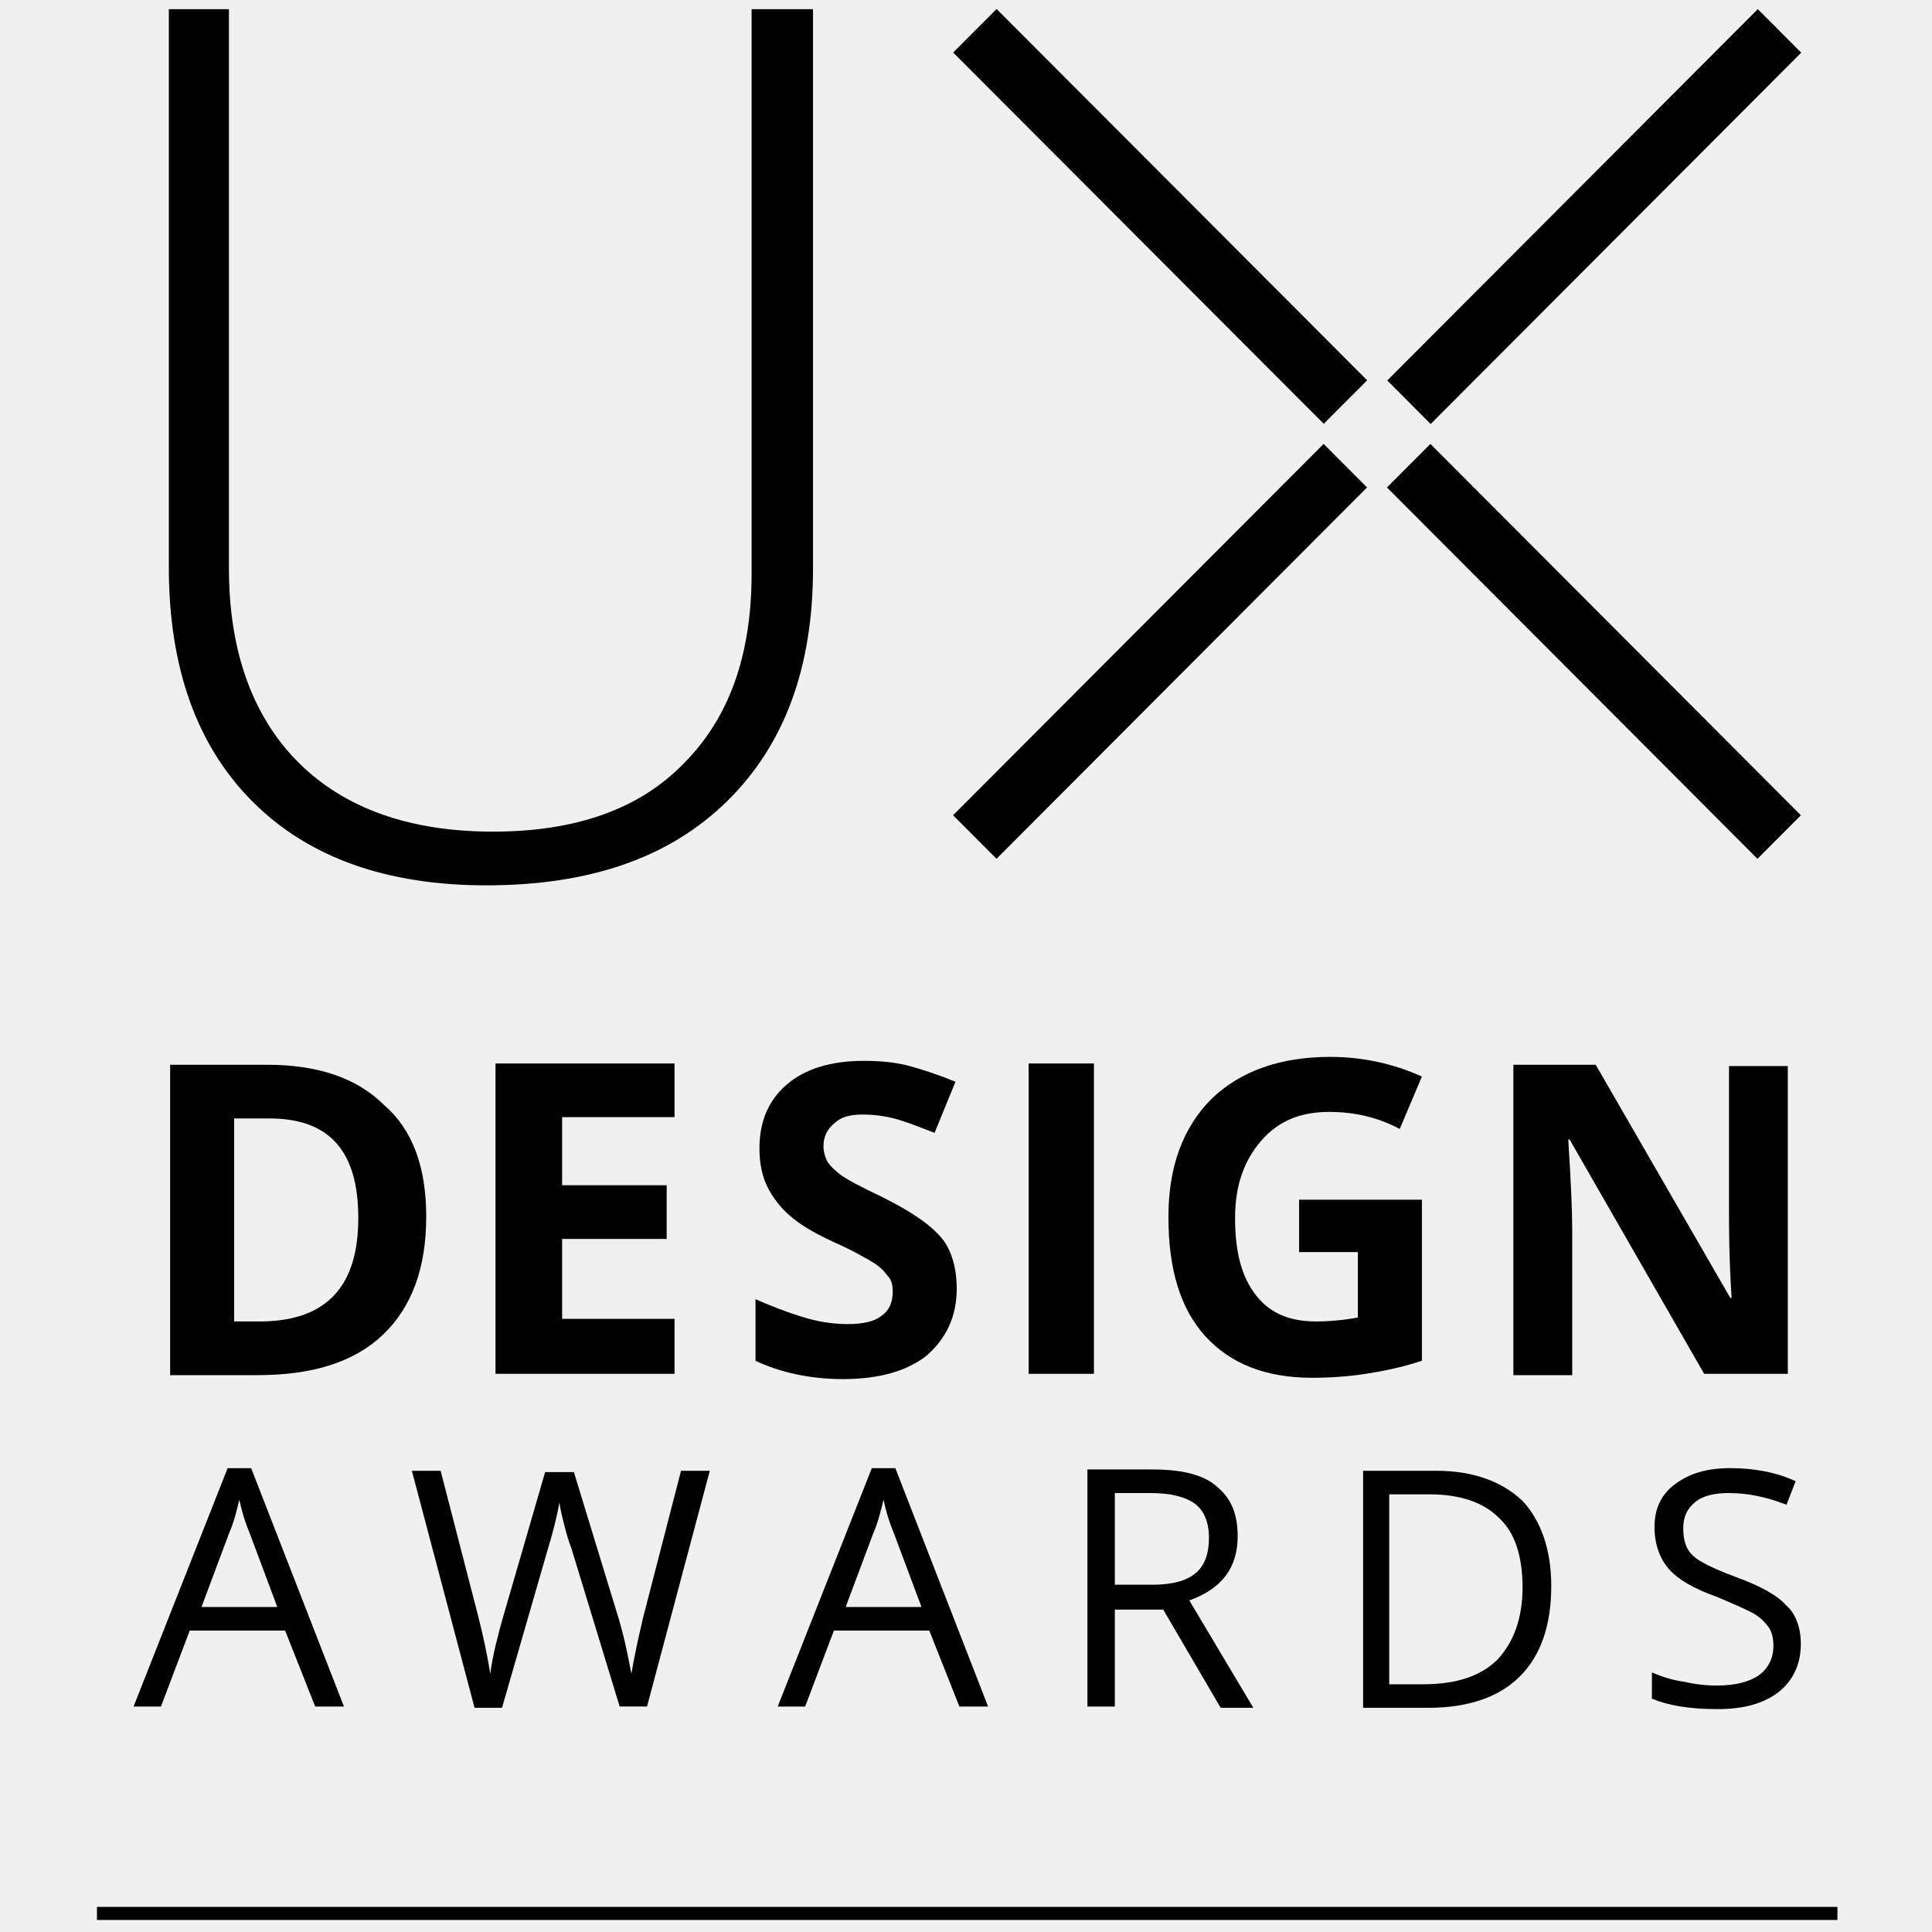
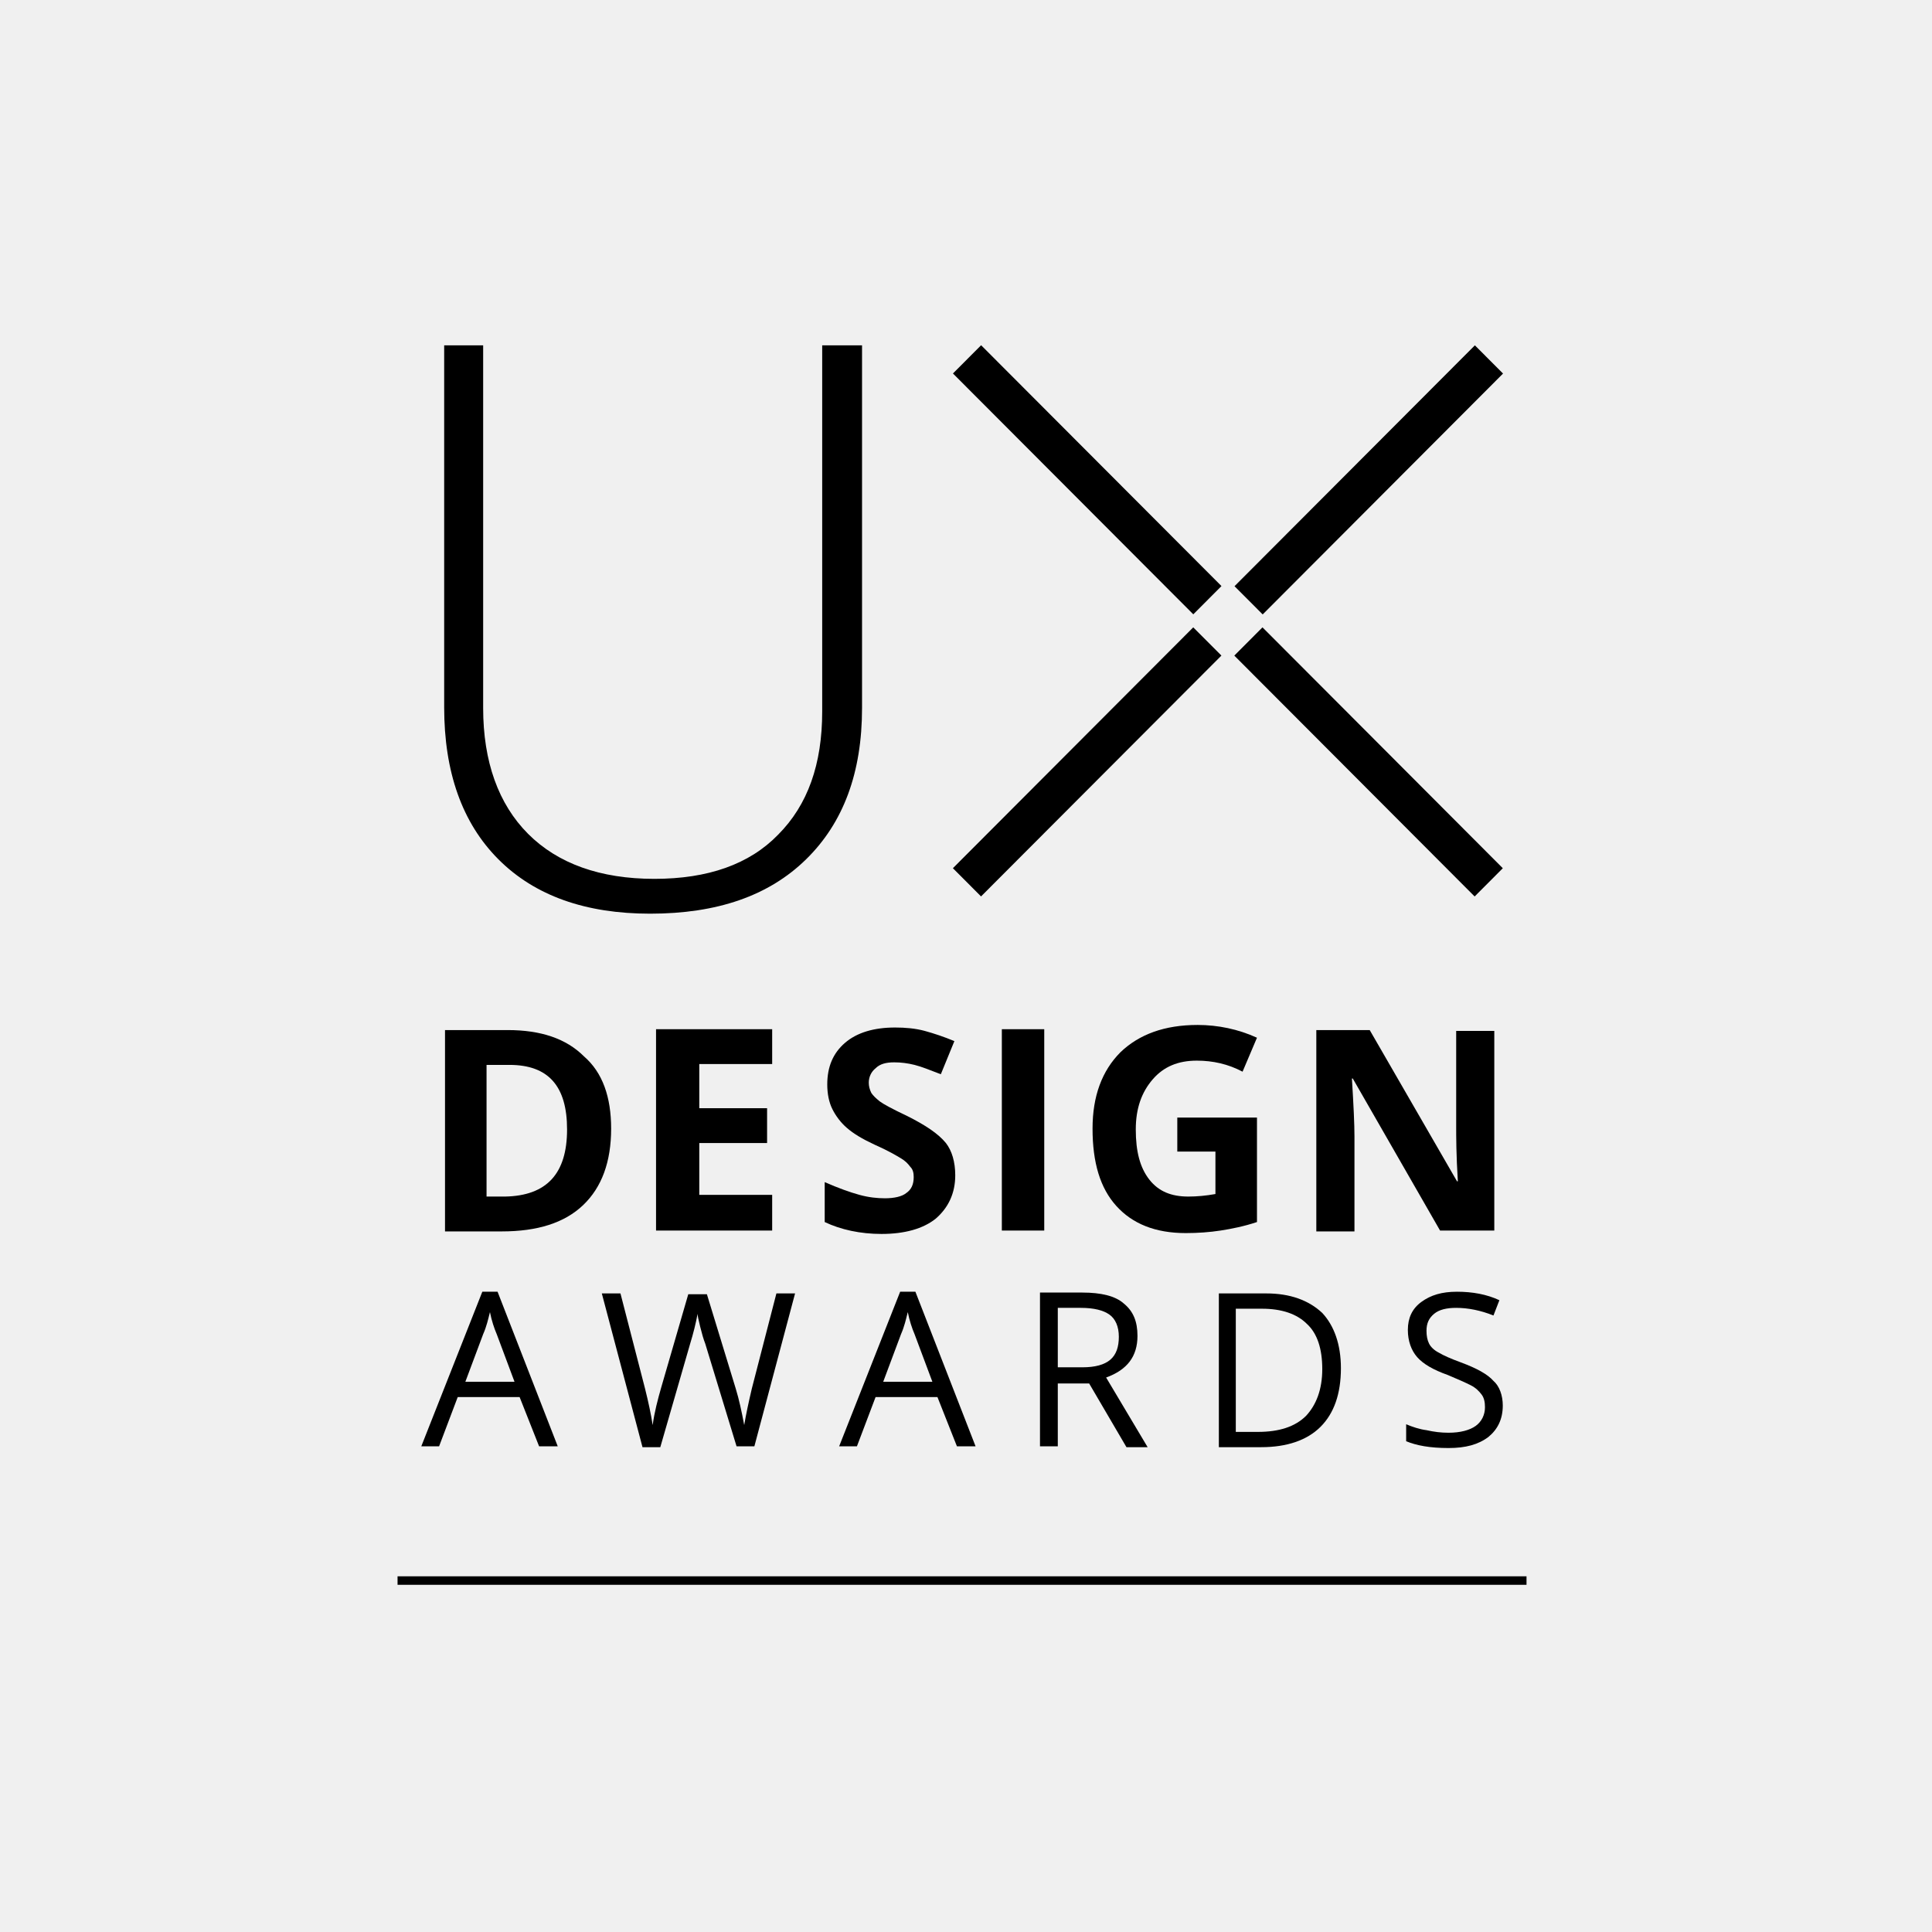
- <svg xmlns="http://www.w3.org/2000/svg" width="100%" viewBox="0 0 44 44" fill="none">
-   <g clip-path="url(#clip0_1004_766)">
-     <path d="M41.846 43.428H2.208V43.726H41.846V43.428Z" fill="currentColor" />
-     <path d="M9.707 27.709C9.707 28.872 9.38 29.767 8.725 30.394C8.071 31.02 7.118 31.318 5.869 31.318H3.875V24.249H6.077C7.237 24.249 8.13 24.548 8.755 25.174C9.41 25.741 9.707 26.606 9.707 27.709ZM8.16 27.739C8.16 26.218 7.505 25.472 6.136 25.472H5.333V30.095H5.988C7.446 30.066 8.16 29.29 8.16 27.739Z" fill="currentColor" />
-     <path d="M15.332 31.288H11.285V24.22H15.362V25.442H12.802V26.993H15.183V28.216H12.802V30.036H15.362V31.288H15.332Z" fill="currentColor" />
-     <path d="M21.789 29.35C21.789 29.976 21.551 30.483 21.105 30.871C20.659 31.229 20.004 31.408 19.2 31.408C18.456 31.408 17.772 31.259 17.206 30.99V29.588C17.683 29.797 18.099 29.946 18.427 30.036C18.754 30.125 19.052 30.155 19.319 30.155C19.647 30.155 19.915 30.095 20.063 29.976C20.242 29.857 20.331 29.678 20.331 29.409C20.331 29.26 20.301 29.141 20.212 29.052C20.123 28.932 20.034 28.843 19.885 28.753C19.736 28.664 19.438 28.485 18.962 28.276C18.516 28.067 18.218 27.888 17.98 27.679C17.772 27.5 17.593 27.262 17.474 27.023C17.355 26.785 17.296 26.486 17.296 26.158C17.296 25.532 17.504 25.055 17.921 24.697C18.337 24.339 18.933 24.16 19.677 24.16C20.034 24.16 20.391 24.19 20.718 24.279C21.045 24.369 21.402 24.488 21.76 24.637L21.284 25.8C20.897 25.651 20.599 25.532 20.361 25.472C20.123 25.413 19.885 25.383 19.647 25.383C19.349 25.383 19.141 25.442 18.992 25.591C18.843 25.711 18.754 25.89 18.754 26.099C18.754 26.218 18.784 26.337 18.843 26.456C18.903 26.546 18.992 26.636 19.141 26.755C19.26 26.844 19.587 27.023 20.093 27.262C20.748 27.59 21.194 27.888 21.462 28.216C21.67 28.485 21.789 28.872 21.789 29.35Z" fill="currentColor" />
-     <path d="M23.426 31.288V24.22H24.914V31.288H23.426Z" fill="currentColor" />
-     <path d="M29.586 27.322H32.383V30.99C31.937 31.139 31.491 31.229 31.104 31.288C30.717 31.348 30.3 31.378 29.884 31.378C28.812 31.378 28.009 31.05 27.444 30.424C26.878 29.797 26.61 28.902 26.61 27.709C26.61 26.576 26.938 25.681 27.592 25.025C28.247 24.398 29.14 24.07 30.3 24.07C31.015 24.07 31.729 24.22 32.383 24.518L31.878 25.711C31.372 25.442 30.836 25.323 30.27 25.323C29.616 25.323 29.11 25.532 28.723 25.979C28.336 26.427 28.128 26.993 28.128 27.739C28.128 28.515 28.277 29.081 28.604 29.499C28.931 29.916 29.378 30.095 29.973 30.095C30.27 30.095 30.598 30.066 30.925 30.006V28.515H29.586V27.322Z" fill="currentColor" />
-     <path d="M40.716 31.288H38.811L35.746 25.95H35.716C35.776 26.904 35.806 27.56 35.806 27.978V31.318H34.466V24.249H36.341L39.406 29.558H39.436C39.377 28.634 39.377 27.978 39.377 27.62V24.279H40.716V31.288Z" fill="currentColor" />
-     <path d="M7.178 38.865L6.493 37.135H4.321L3.666 38.865H3.042L5.184 33.436H5.72L7.833 38.865H7.178ZM6.315 36.598L5.69 34.927C5.601 34.719 5.511 34.45 5.452 34.152C5.392 34.391 5.333 34.659 5.214 34.927L4.589 36.598H6.315Z" fill="currentColor" />
-     <path d="M14.736 38.864H14.112L13.011 35.255C12.951 35.106 12.892 34.898 12.832 34.659C12.773 34.42 12.743 34.271 12.743 34.212C12.683 34.54 12.594 34.898 12.475 35.285L11.433 38.894H10.808L9.38 33.496H10.035L10.898 36.836C11.017 37.313 11.106 37.731 11.165 38.119C11.225 37.671 11.344 37.224 11.463 36.806L12.415 33.526H13.07L14.082 36.836C14.201 37.224 14.29 37.642 14.379 38.119C14.439 37.761 14.528 37.343 14.647 36.836L15.51 33.496H16.165L14.736 38.864Z" fill="currentColor" />
-     <path d="M21.849 38.865L21.164 37.135H18.992L18.337 38.865H17.712L19.855 33.436H20.391L22.503 38.865H21.849ZM20.986 36.598L20.361 34.927C20.272 34.719 20.182 34.45 20.123 34.152C20.063 34.391 20.004 34.659 19.885 34.927L19.26 36.598H20.986Z" fill="currentColor" />
-     <path d="M25.39 36.627V38.865H24.765V33.466H26.253C26.908 33.466 27.414 33.585 27.711 33.854C28.039 34.122 28.187 34.48 28.187 34.987C28.187 35.703 27.83 36.18 27.086 36.449L28.544 38.894H27.8L26.491 36.657H25.39V36.627ZM25.39 36.091H26.253C26.699 36.091 27.027 36.001 27.235 35.822C27.443 35.643 27.533 35.375 27.533 35.017C27.533 34.659 27.414 34.391 27.205 34.241C26.997 34.092 26.67 34.003 26.194 34.003H25.39V36.091Z" fill="currentColor" />
-     <path d="M35.329 36.12C35.329 37.015 35.091 37.701 34.615 38.178C34.139 38.656 33.425 38.894 32.532 38.894H31.044V33.496H32.711C33.544 33.496 34.199 33.734 34.675 34.182C35.091 34.629 35.329 35.285 35.329 36.12ZM34.675 36.15C34.675 35.434 34.496 34.898 34.139 34.569C33.782 34.212 33.246 34.033 32.562 34.033H31.639V38.358H32.413C33.157 38.358 33.722 38.178 34.109 37.791C34.466 37.403 34.675 36.866 34.675 36.15Z" fill="currentColor" />
-     <path d="M41.013 37.433C41.013 37.91 40.835 38.268 40.507 38.536C40.15 38.805 39.704 38.924 39.109 38.924C38.454 38.924 37.978 38.835 37.621 38.686V38.089C37.829 38.178 38.097 38.268 38.335 38.298C38.603 38.358 38.841 38.387 39.109 38.387C39.525 38.387 39.853 38.298 40.061 38.149C40.269 38 40.388 37.761 40.388 37.492C40.388 37.313 40.359 37.164 40.269 37.045C40.18 36.926 40.061 36.806 39.883 36.717C39.704 36.627 39.436 36.508 39.079 36.359C38.573 36.18 38.216 35.971 38.008 35.733C37.799 35.494 37.68 35.166 37.68 34.778C37.68 34.361 37.829 34.033 38.157 33.794C38.484 33.555 38.871 33.436 39.406 33.436C39.942 33.436 40.448 33.526 40.894 33.734L40.686 34.271C40.24 34.092 39.793 34.003 39.377 34.003C39.049 34.003 38.781 34.062 38.603 34.212C38.424 34.361 38.335 34.54 38.335 34.808C38.335 34.987 38.365 35.136 38.424 35.255C38.484 35.375 38.603 35.494 38.781 35.584C38.93 35.673 39.198 35.792 39.525 35.912C40.091 36.12 40.478 36.329 40.686 36.568C40.894 36.747 41.013 37.075 41.013 37.433Z" fill="currentColor" />
-     <path d="M18.516 0.209V12.945C18.516 15.212 17.861 16.971 16.552 18.254C15.242 19.537 13.427 20.163 11.076 20.163C8.815 20.163 7.029 19.537 5.75 18.254C4.47 16.971 3.845 15.182 3.845 12.915V0.209H5.214V12.945C5.214 14.824 5.75 16.315 6.791 17.359C7.833 18.403 9.321 18.94 11.225 18.94C13.1 18.94 14.558 18.433 15.57 17.389C16.611 16.345 17.117 14.914 17.117 13.064V0.209H18.516Z" fill="currentColor" />
-     <path d="M30.145 10.11L21.706 18.566L22.695 19.558L31.134 11.101L30.145 10.11Z" fill="currentColor" />
-     <path d="M32.576 10.11L31.587 11.101L40.025 19.559L41.014 18.567L32.576 10.11Z" fill="currentColor" />
-     <path d="M22.697 0.205L21.708 1.196L30.147 9.652L31.136 8.661L22.697 0.205Z" fill="currentColor" />
-     <path d="M40.033 0.208L31.594 8.665L32.583 9.656L41.022 1.199L40.033 0.208Z" fill="currentColor" />
+ <svg xmlns="http://www.w3.org/2000/svg" width="100%" viewBox="0 0 74 74" fill="none">
+   <g clip-path="url(#clip0_1623_20087)">
+     <path d="M58.469 60.376H15.227V60.702H58.469V60.376Z" fill="currentColor" />
+     <path d="M23.408 43.228C23.408 44.497 23.051 45.474 22.337 46.157C21.622 46.84 20.584 47.166 19.22 47.166H17.045V39.454H19.447C20.713 39.454 21.687 39.779 22.369 40.463C23.083 41.081 23.408 42.024 23.408 43.228ZM21.72 43.261C21.72 41.601 21.006 40.788 19.512 40.788H18.636V45.831H19.35C20.941 45.799 21.72 44.953 21.72 43.261Z" fill="currentColor" />
+     <path d="M29.544 47.133H25.128V39.421H29.576V40.755H26.784V42.447H29.381V43.781H26.784V45.766H29.576V47.133H29.544Z" fill="currentColor" />
+     <path d="M36.588 45.018C36.588 45.701 36.328 46.254 35.841 46.677C35.354 47.068 34.64 47.263 33.764 47.263C32.952 47.263 32.205 47.1 31.588 46.807V45.278C32.108 45.506 32.562 45.669 32.919 45.766C33.276 45.864 33.601 45.897 33.893 45.897C34.25 45.897 34.543 45.831 34.705 45.701C34.9 45.571 34.997 45.376 34.997 45.083C34.997 44.92 34.965 44.79 34.867 44.693C34.77 44.562 34.672 44.465 34.51 44.367C34.348 44.27 34.023 44.074 33.504 43.846C33.017 43.619 32.692 43.423 32.432 43.196C32.205 43.001 32.01 42.74 31.881 42.48C31.751 42.22 31.686 41.894 31.686 41.536C31.686 40.853 31.913 40.332 32.367 39.942C32.822 39.551 33.471 39.356 34.283 39.356C34.672 39.356 35.062 39.389 35.419 39.486C35.776 39.584 36.166 39.714 36.555 39.877L36.036 41.146C35.614 40.983 35.289 40.853 35.029 40.788C34.77 40.723 34.51 40.69 34.25 40.69C33.926 40.69 33.699 40.755 33.536 40.918C33.374 41.048 33.276 41.243 33.276 41.471C33.276 41.601 33.309 41.731 33.374 41.862C33.439 41.959 33.536 42.057 33.699 42.187C33.828 42.285 34.185 42.48 34.737 42.74C35.452 43.098 35.938 43.423 36.231 43.781C36.458 44.074 36.588 44.497 36.588 45.018Z" fill="currentColor" />
+     <path d="M38.373 47.133V39.421H39.997V47.133H38.373Z" fill="currentColor" />
+     <path d="M45.093 42.805H48.145V46.807C47.658 46.97 47.171 47.068 46.749 47.133C46.327 47.198 45.873 47.23 45.418 47.23C44.249 47.23 43.373 46.873 42.756 46.189C42.139 45.506 41.847 44.53 41.847 43.228C41.847 41.992 42.204 41.016 42.919 40.3C43.633 39.617 44.607 39.258 45.873 39.258C46.652 39.258 47.431 39.421 48.145 39.747L47.593 41.048C47.041 40.755 46.457 40.625 45.84 40.625C45.126 40.625 44.574 40.853 44.152 41.341C43.73 41.829 43.503 42.447 43.503 43.261C43.503 44.107 43.665 44.725 44.022 45.181C44.379 45.636 44.866 45.831 45.516 45.831C45.84 45.831 46.197 45.799 46.554 45.734V44.107H45.093V42.805Z" fill="currentColor" />
+     <path d="M57.235 47.133H55.158L51.814 41.309H51.781C51.846 42.35 51.879 43.066 51.879 43.521V47.166H50.418V39.454H52.463L55.807 45.246H55.839C55.775 44.237 55.775 43.521 55.775 43.131V39.486H57.235V47.133Z" fill="currentColor" />
+     <path d="M20.649 55.398L19.902 53.51H17.532L16.818 55.398H16.136L18.474 49.476H19.058L21.363 55.398H20.649ZM19.707 52.925L19.026 51.102C18.928 50.875 18.831 50.582 18.766 50.257C18.701 50.517 18.636 50.81 18.506 51.102L17.824 52.925H19.707Z" fill="currentColor" />
+     <path d="M28.894 55.398H28.212L27.011 51.461C26.946 51.298 26.881 51.07 26.817 50.81C26.752 50.55 26.719 50.387 26.719 50.322C26.654 50.68 26.557 51.07 26.427 51.493L25.291 55.43H24.609L23.051 49.541H23.765L24.706 53.185C24.836 53.706 24.934 54.161 24.999 54.584C25.064 54.096 25.193 53.608 25.323 53.153L26.362 49.573H27.076L28.18 53.185C28.31 53.608 28.407 54.064 28.505 54.584C28.57 54.194 28.667 53.738 28.797 53.185L29.738 49.541H30.453L28.894 55.398Z" fill="currentColor" />
+     <path d="M36.653 55.398L35.906 53.51H33.537L32.822 55.398H32.141L34.478 49.476H35.062L37.367 55.398H36.653ZM35.712 52.925L35.03 51.102C34.932 50.875 34.835 50.582 34.77 50.257C34.705 50.517 34.64 50.81 34.511 51.102L33.829 52.925H35.712Z" fill="currentColor" />
+     <path d="M40.516 52.957V55.398H39.834V49.508H41.458C42.172 49.508 42.724 49.638 43.048 49.931C43.406 50.224 43.568 50.614 43.568 51.167C43.568 51.949 43.178 52.469 42.367 52.762L43.957 55.43H43.146L41.717 52.99H40.516V52.957ZM40.516 52.371H41.458C41.945 52.371 42.302 52.274 42.529 52.079C42.756 51.883 42.854 51.59 42.854 51.2C42.854 50.81 42.724 50.517 42.496 50.354C42.269 50.191 41.912 50.094 41.393 50.094H40.516V52.371Z" fill="currentColor" />
+     <path d="M51.36 52.404C51.36 53.38 51.1 54.129 50.581 54.649C50.061 55.17 49.282 55.43 48.308 55.43H46.685V49.541H48.503C49.412 49.541 50.126 49.801 50.646 50.289C51.1 50.777 51.36 51.493 51.36 52.404ZM50.646 52.437C50.646 51.656 50.451 51.07 50.061 50.712C49.672 50.322 49.087 50.127 48.341 50.127H47.334V54.845H48.178C48.99 54.845 49.607 54.649 50.029 54.226C50.418 53.803 50.646 53.218 50.646 52.437Z" fill="currentColor" />
+     <path d="M57.56 53.836C57.56 54.356 57.365 54.747 57.008 55.04C56.618 55.333 56.131 55.463 55.482 55.463C54.768 55.463 54.248 55.365 53.859 55.202V54.552C54.086 54.649 54.378 54.747 54.638 54.779C54.93 54.844 55.19 54.877 55.482 54.877C55.937 54.877 56.294 54.779 56.521 54.617C56.748 54.454 56.878 54.194 56.878 53.901C56.878 53.706 56.846 53.543 56.748 53.413C56.651 53.283 56.521 53.152 56.326 53.055C56.131 52.957 55.839 52.827 55.45 52.664C54.898 52.469 54.508 52.241 54.281 51.981C54.054 51.721 53.924 51.363 53.924 50.94C53.924 50.484 54.086 50.126 54.443 49.866C54.8 49.606 55.222 49.476 55.807 49.476C56.391 49.476 56.943 49.573 57.43 49.801L57.203 50.387C56.716 50.191 56.229 50.094 55.774 50.094C55.417 50.094 55.125 50.159 54.93 50.322C54.735 50.484 54.638 50.679 54.638 50.972C54.638 51.168 54.67 51.33 54.735 51.46C54.8 51.591 54.93 51.721 55.125 51.818C55.287 51.916 55.58 52.046 55.937 52.176C56.553 52.404 56.975 52.632 57.203 52.892C57.43 53.087 57.56 53.445 57.56 53.836Z" fill="currentColor" />
+     <path d="M33.018 13.228V27.122C33.018 29.595 32.304 31.515 30.875 32.914C29.447 34.313 27.466 34.996 24.902 34.996C22.435 34.996 20.487 34.313 19.091 32.914C17.695 31.515 17.013 29.562 17.013 27.089V13.228H18.506V27.122C18.506 29.172 19.091 30.799 20.227 31.938C21.363 33.076 22.986 33.662 25.064 33.662C27.109 33.662 28.7 33.109 29.804 31.97C30.94 30.831 31.492 29.269 31.492 27.252V13.228H33.018Z" fill="currentColor" />
+     <path d="M45.704 24.029L36.498 33.254L37.576 34.335L46.783 25.11L45.704 24.029Z" fill="currentColor" />
+     <path d="M48.356 24.029L47.277 25.111L56.482 34.337L57.561 33.255L48.356 24.029Z" fill="currentColor" />
+     <path d="M37.579 13.223L36.5 14.305L45.706 23.53L46.785 22.448L37.579 13.223Z" fill="currentColor" />
+     <path d="M56.491 13.227L47.285 22.453L48.364 23.534L57.57 14.308L56.491 13.227Z" fill="currentColor" />
  </g>
  <defs>
-     <clipPath id="clip0_1004_766">
-       <rect width="39.855" height="44" fill="currentColor" transform="translate(2)" />
+     <clipPath id="clip0_1623_20087">
+       <rect width="43.478" height="48" fill="white" transform="translate(15 13)" />
    </clipPath>
  </defs>
</svg>
